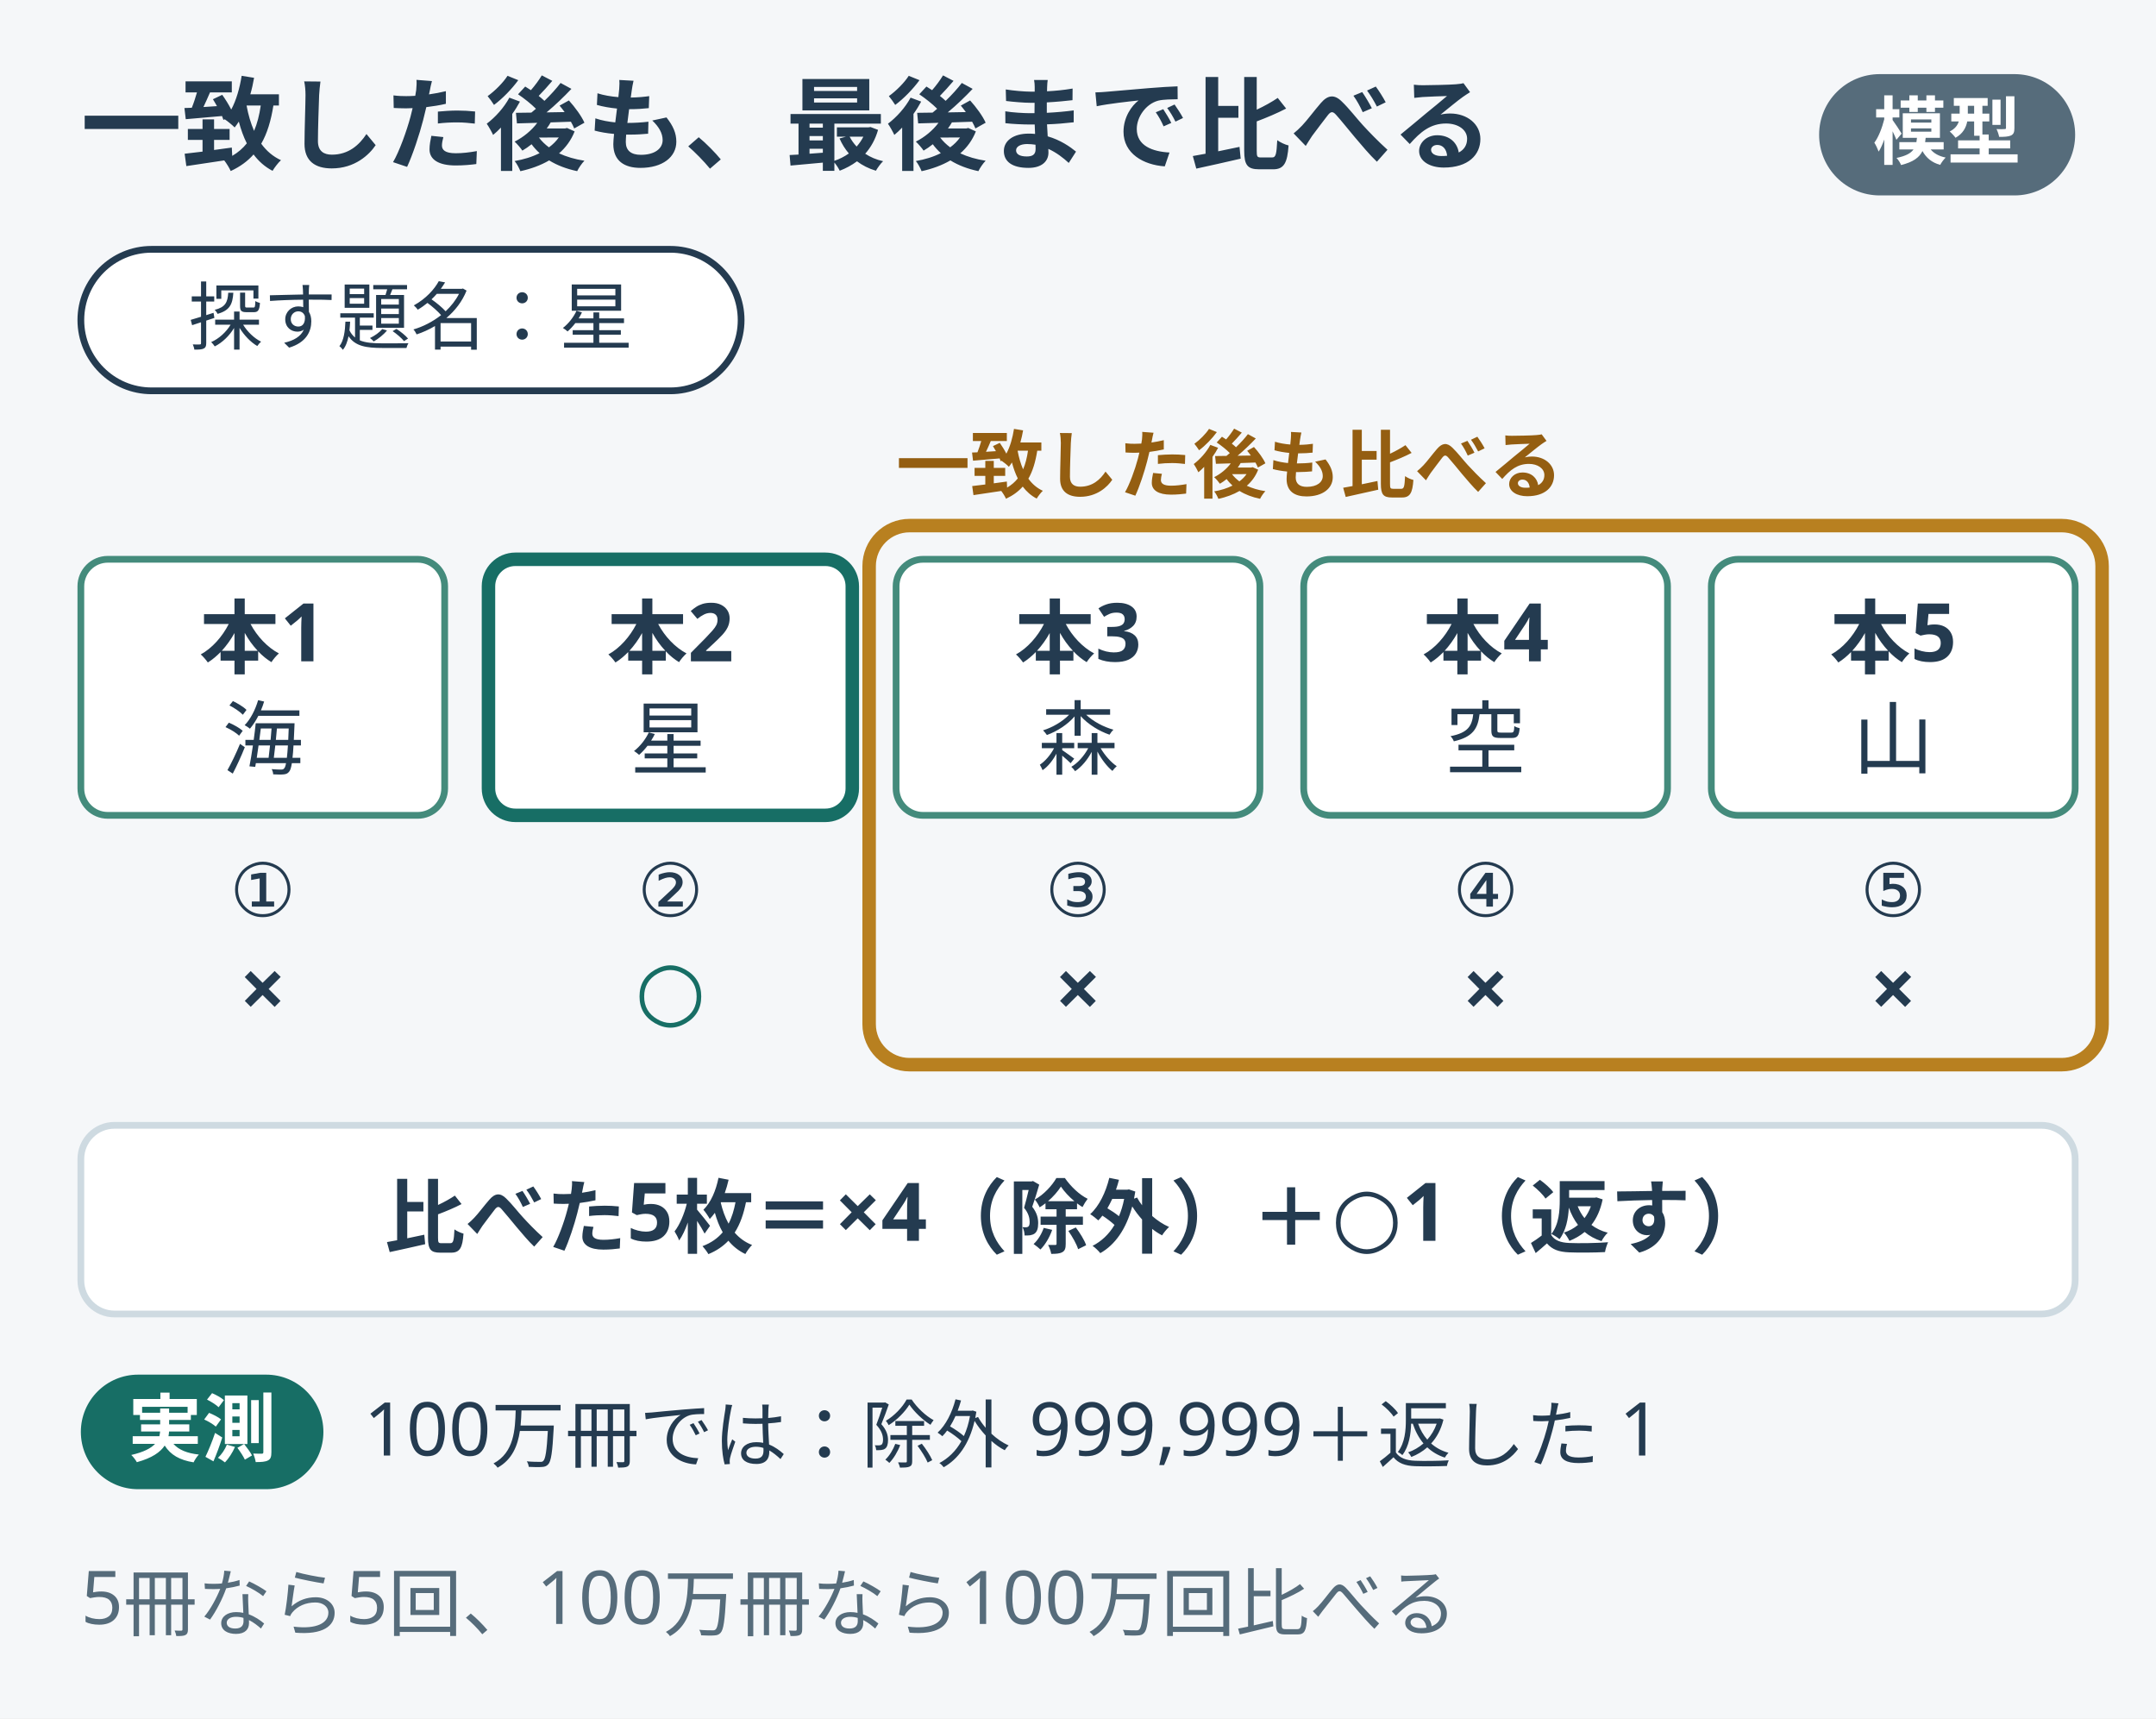
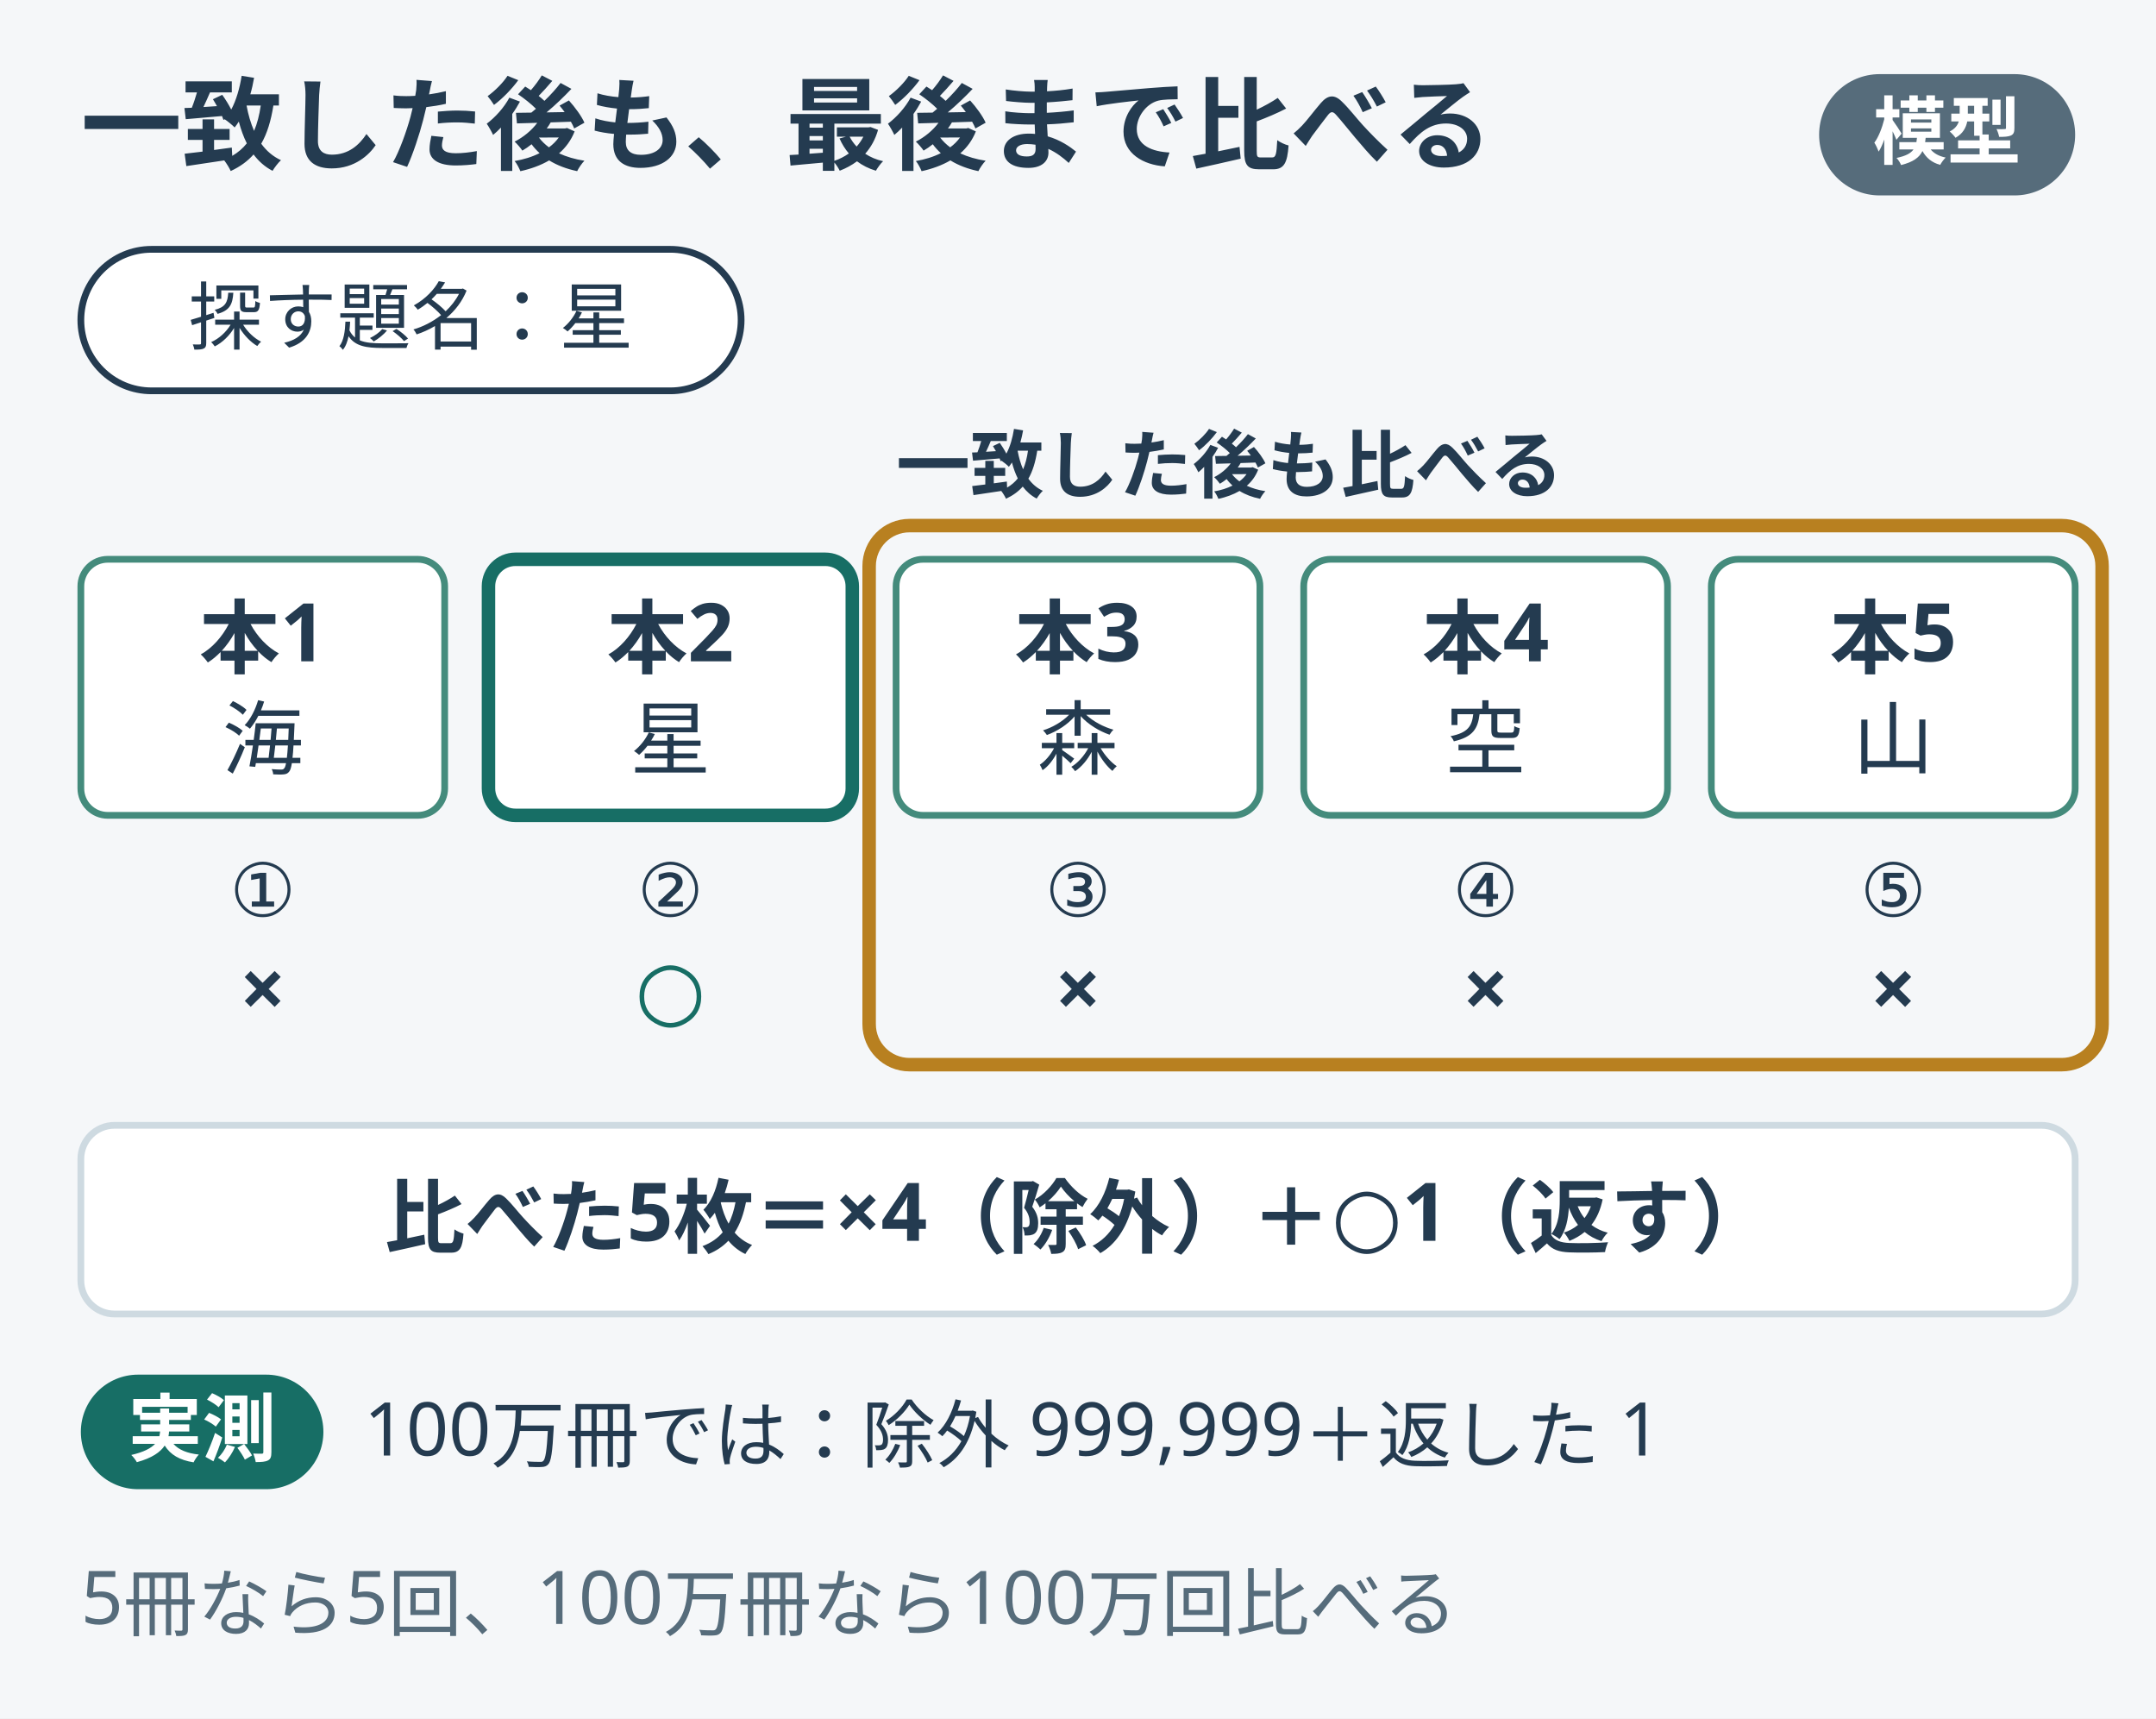
<svg xmlns="http://www.w3.org/2000/svg" width="640" height="510" viewBox="0 0 640 510" role="img" aria-labelledby="title">
  <defs>
    <marker id="flow" markerWidth="10" markerHeight="10" refX="9" refY="5" orient="auto">
      <path d="M0 0L10 5L0 10z" fill="#277b74" />
    </marker>
    <marker id="req" markerWidth="10" markerHeight="10" refX="9" refY="5" orient="auto">
      <path d="M0 0L10 5L0 10" fill="none" stroke="#945e11" stroke-width="2" />
    </marker>
    <marker id="ref" markerWidth="9" markerHeight="9" refX="8" refY="4.5" orient="auto">
      <path d="M0 0L9 4.5L0 9z" fill="#7d93a3" />
    </marker>
  </defs>
  <style>
text{font-family:"Hiragino Sans","Noto Sans JP",sans-serif;font-size:24px;fill:#243b50}
.h{font-size:30px;font-weight:700}.b{font-weight:700}.s{font-size:22px}.m{font-size:22px;fill:#566c7b}
.mono{font-family:ui-monospace,Menlo,monospace;font-size:22px}.tag{font-size:22px;font-weight:700;fill:#fff}
.teal{fill:#176e65}.brown{fill:#945e11}.real{fill:#176e65}.model{fill:#566c7b}
.panel{fill:#fff;stroke:#cedae1;stroke-width:2}.node{fill:#ecf2f8;stroke:#56738a;stroke-width:2}
.row{fill:#fff;stroke:#448b7c;stroke-width:2}.match{fill:#fff;stroke:#176e65;stroke-width:4}
.page{fill:#f7fbf9;stroke:#6d9f94;stroke-width:2}.ipage{fill:#f4f6f8;stroke:#6b7f8e;stroke-width:2}
.band{fill:#d5dde3;stroke:#92a7b5;stroke-width:2}.skip{fill:none;stroke:#b5c2cc;stroke-width:2;stroke-dasharray:6 5}
.hot{fill:#fff0d5;stroke:#b88020;stroke-width:4}.ghost{fill:#f5f7f9;stroke:#b5c2cc;stroke-width:2;stroke-dasharray:6 5}
.flow{fill:none;stroke:#277b74;stroke-width:3;marker-end:url(#flow)}.req{fill:none;stroke:#945e11;stroke-width:3;stroke-dasharray:8 6;marker-end:url(#req)}
.ref{fill:none;stroke:#7d93a3;stroke-width:2;marker-end:url(#ref)}.step{fill:#fff;stroke:#243b50;stroke-width:2.5}
.spine{fill:#e9f3f4;stroke:#243b50;stroke-width:1.5}
  </style>
  <rect width="640" height="510" fill="#f5f7f9" />
  <text x="24" y="48" class="h">一致した後も、最後まで比べる</text>
  <rect x="540" y="22" width="76" height="36" rx="18" class="model" />
  <text x="578" y="47" text-anchor="middle" class="tag">模型</text>
  <rect x="24" y="74" width="196" height="42" rx="21" fill="#fff" stroke="#243b50" stroke-width="2" />
  <text x="122" y="102" text-anchor="middle" class="s">探す題名：星</text>
-   <text x="266" y="146" class="s b brown">一致した後も比べる</text>
+   <text x="266" y="146" class="s b">一致した後も比べる</text>
  <rect x="258" y="156" width="366" height="160" rx="12" fill="none" stroke="#b88020" stroke-width="4" />
  <g id="cards">
    <rect x="24" y="166" width="108" height="76" rx="8" class="row" />
    <text x="78" y="198" text-anchor="middle" class="b">本1</text>
    <text x="78" y="228" text-anchor="middle">海</text>
    <rect x="145" y="166" width="108" height="76" rx="8" class="match" />
    <text x="199" y="198" text-anchor="middle" class="b">本2</text>
    <text x="199" y="228" text-anchor="middle">星</text>
    <rect x="266" y="166" width="108" height="76" rx="8" class="row" />
    <text x="320" y="198" text-anchor="middle" class="b">本3</text>
    <text x="320" y="228" text-anchor="middle">森</text>
    <rect x="387" y="166" width="108" height="76" rx="8" class="row" />
    <text x="441" y="198" text-anchor="middle" class="b">本4</text>
    <text x="441" y="228" text-anchor="middle">空</text>
    <rect x="508" y="166" width="108" height="76" rx="8" class="row" />
    <text x="562" y="198" text-anchor="middle" class="b">本5</text>
    <text x="562" y="228" text-anchor="middle">山</text>
  </g>
  <g id="marks">
    <text x="78" y="272" text-anchor="middle" class="s">①</text>
    <text x="199" y="272" text-anchor="middle" class="s">②</text>
    <text x="320" y="272" text-anchor="middle" class="s">③</text>
    <text x="441" y="272" text-anchor="middle" class="s">④</text>
    <text x="562" y="272" text-anchor="middle" class="s">⑤</text>
    <text x="78" y="302" text-anchor="middle" class="b">×</text>
    <text x="199" y="302" text-anchor="middle" class="b teal">○</text>
    <text x="320" y="302" text-anchor="middle" class="b">×</text>
    <text x="441" y="302" text-anchor="middle" class="b">×</text>
    <text x="562" y="302" text-anchor="middle" class="b">×</text>
  </g>
  <rect x="24" y="334" width="592" height="56" rx="10" class="panel" />
  <text x="320" y="370" text-anchor="middle" class="b">比べた5枚＝×4（除外）＋○1（返す）</text>
  <rect x="24" y="408" width="72" height="34" rx="17" class="real" />
  <text x="60" y="432" text-anchor="middle" class="tag">実測</text>
  <text x="108" y="432" class="s">100万冊では：除外 999,999＋返した 1</text>
  <text x="24" y="482" class="m">5冊なら5回、100万冊なら100万回比べる</text>
</svg>
